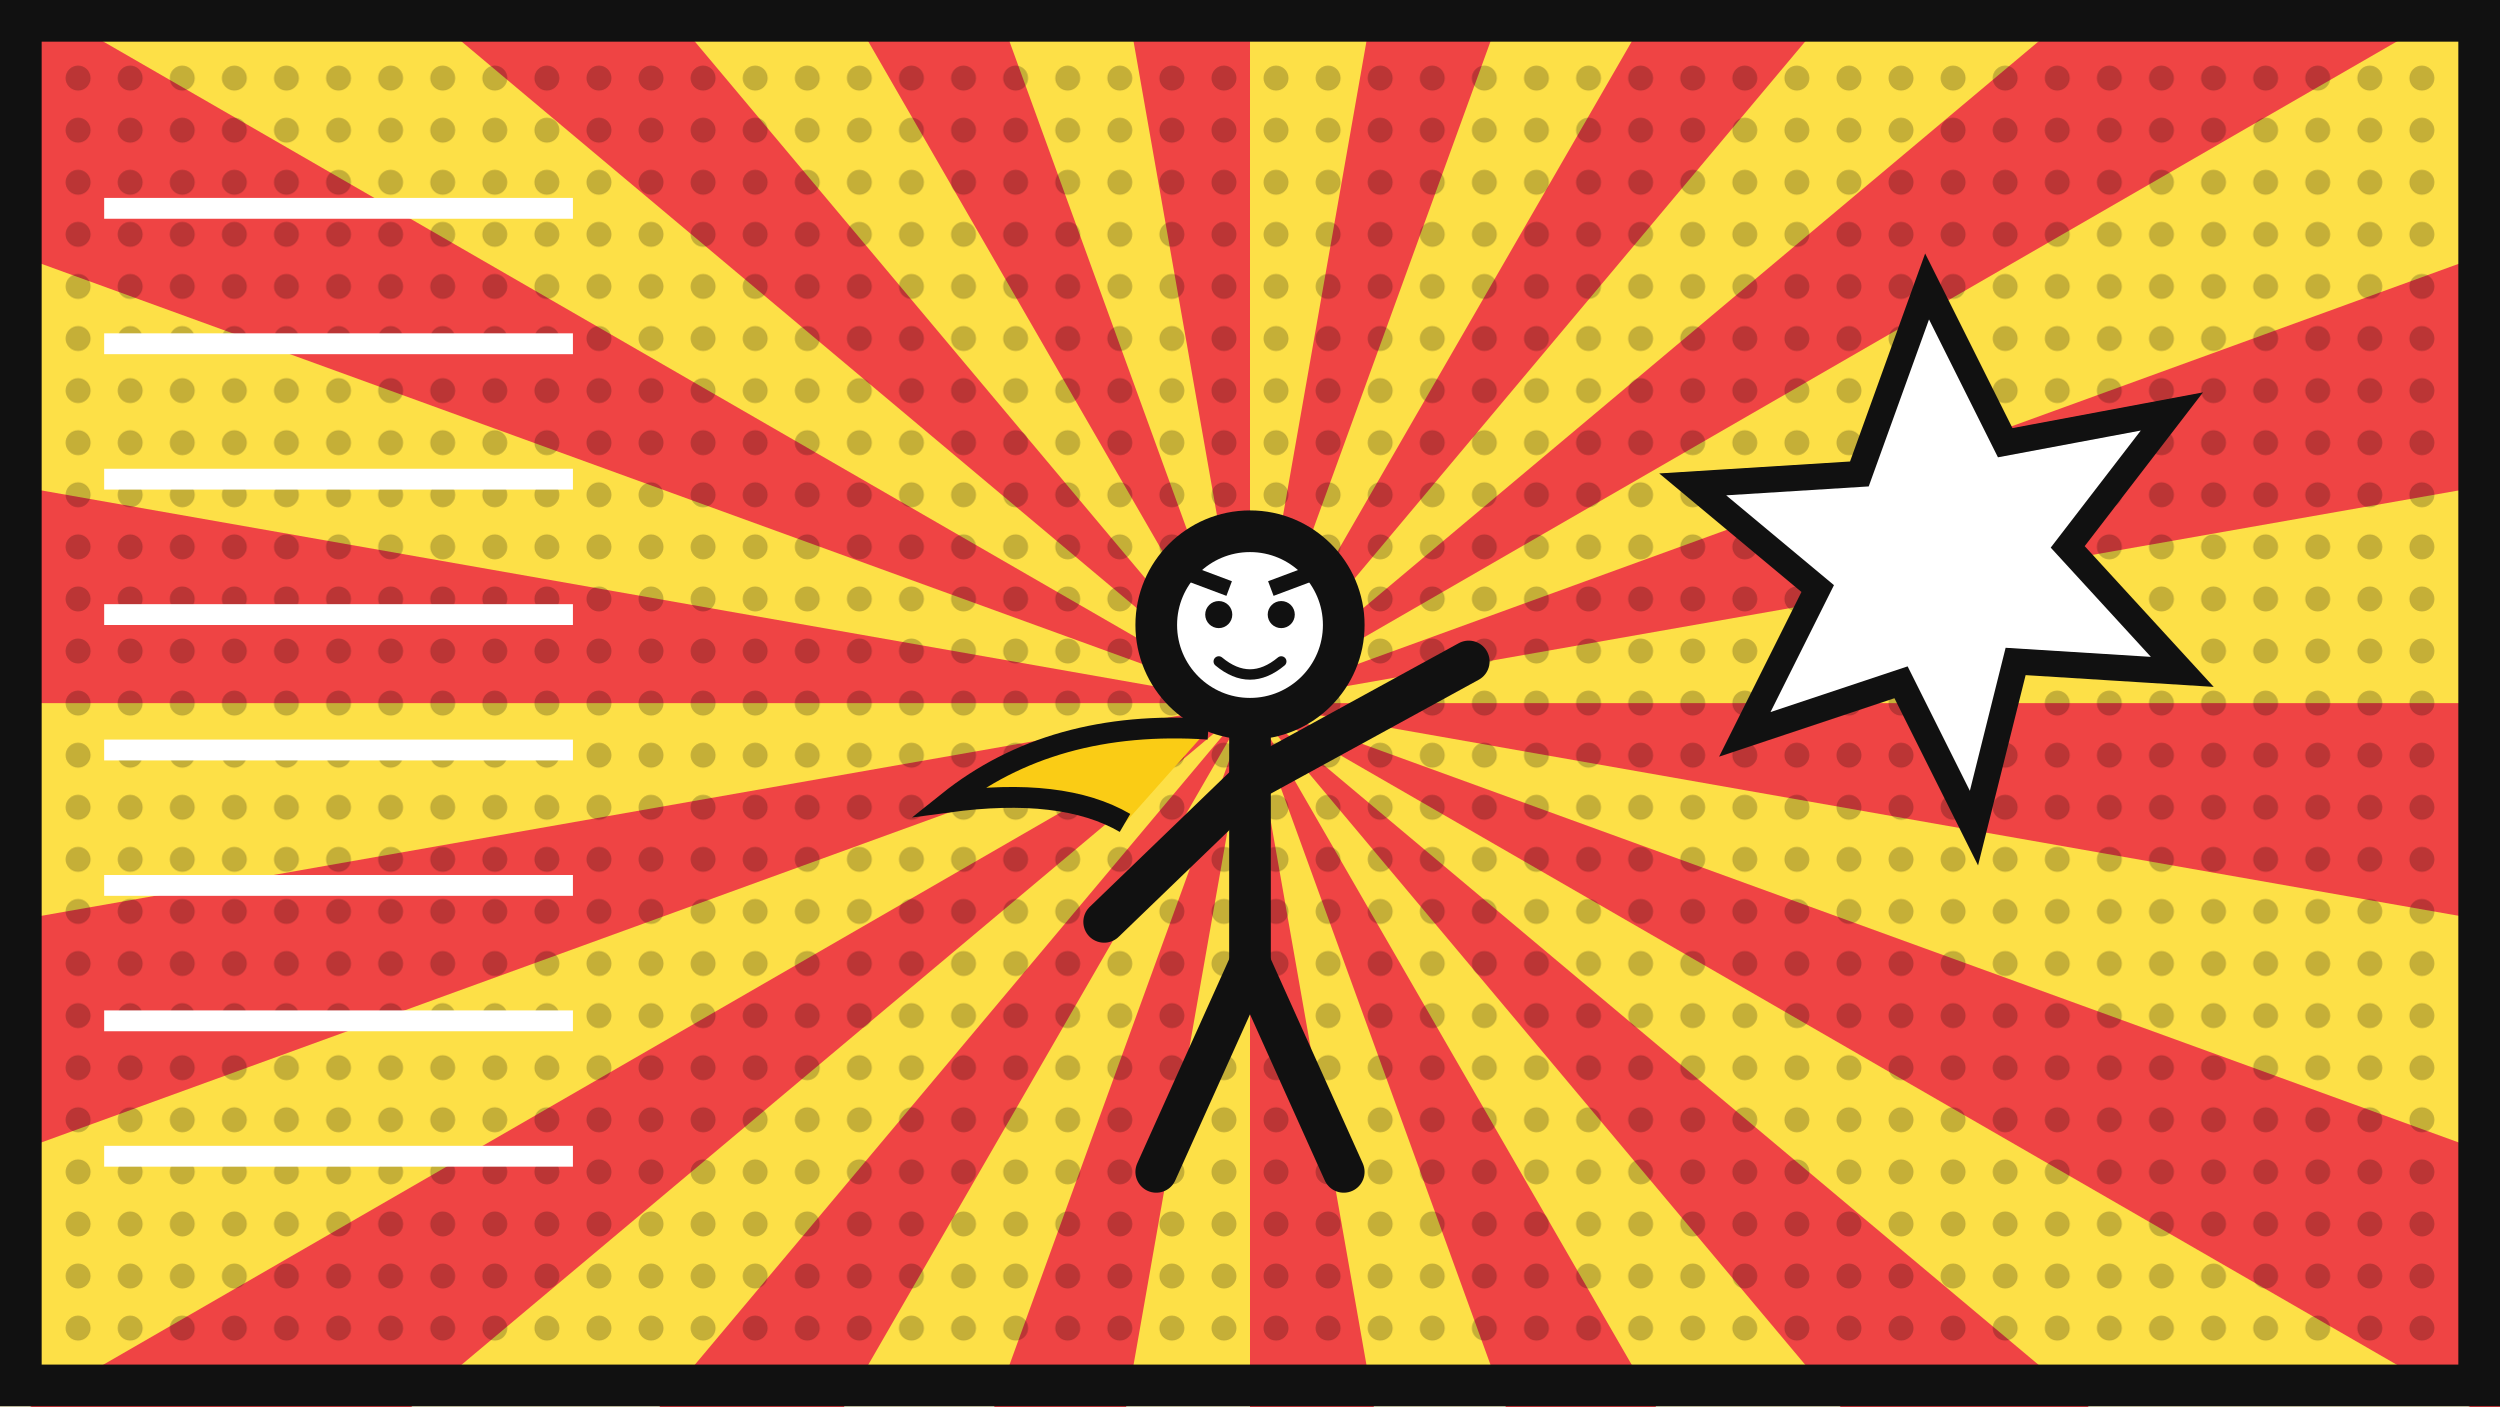
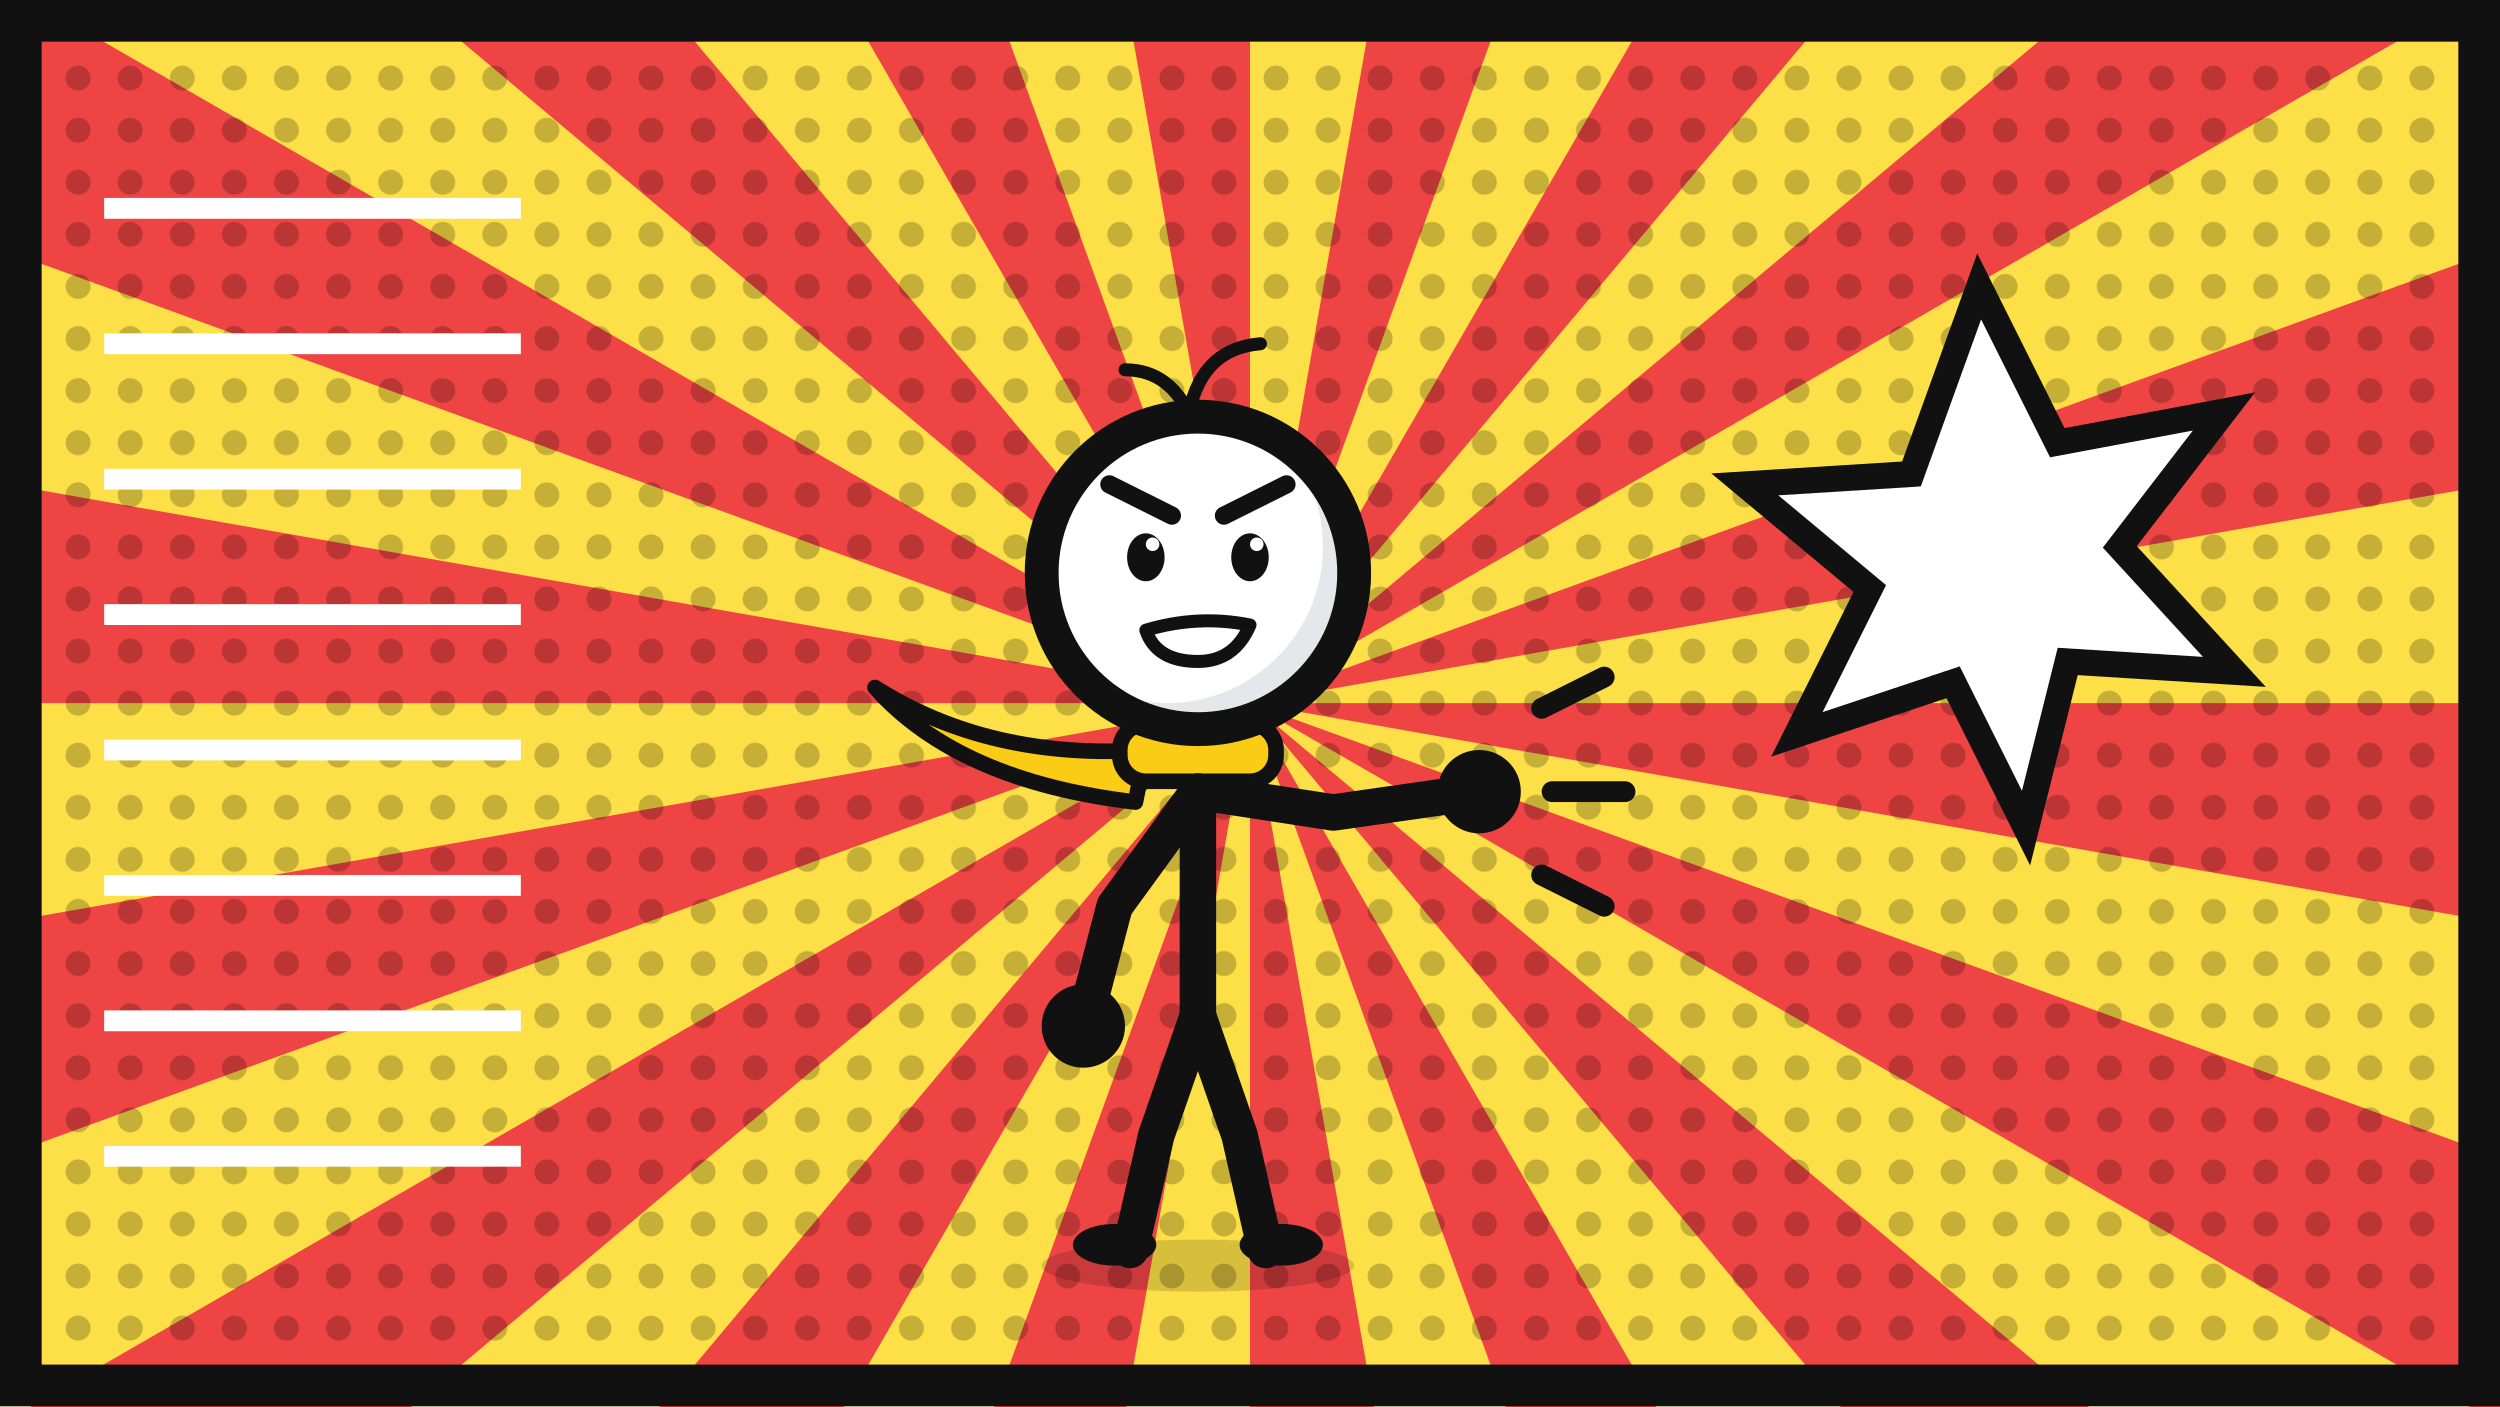
<svg xmlns="http://www.w3.org/2000/svg" viewBox="0 0 480 270" width="480" height="270">
  <style>
- .bob{animation:bob 1.2s ease-in-out infinite}
- .wave{transform-box:fill-box;transform-origin:0% 100%;animation:wave .8s ease-in-out infinite alternate}
- .legA{transform-box:fill-box;transform-origin:50% 0%;animation:step .6s ease-in-out infinite alternate}
- .legB{transform-box:fill-box;transform-origin:50% 0%;animation:step .6s ease-in-out infinite alternate-reverse}
.pop{transform-box:fill-box;transform-origin:50% 50%;animation:pop 1.6s ease-in-out infinite}
.blink{animation:blink 1.4s steps(2) infinite}
.draw{stroke-dasharray:400;animation:draw 3s linear infinite}
.spin{transform-box:fill-box;transform-origin:50% 50%;animation:spin 8s linear infinite}
- @keyframes bob{50%{transform:translateY(-6px)}}
- @keyframes wave{from{transform:rotate(-25deg)}to{transform:rotate(20deg)}}
- @keyframes step{from{transform:rotate(-12deg)}to{transform:rotate(12deg)}}
@keyframes pop{0%,100%{transform:scale(1)}50%{transform:scale(1.15)}}
@keyframes blink{50%{opacity:.35}}
@keyframes draw{from{stroke-dashoffset:400}to{stroke-dashoffset:0}}
@keyframes spin{to{transform:rotate(360deg)}}
</style>
  <defs>
    <pattern id="dots" width="10" height="10" patternUnits="userSpaceOnUse">
      <circle cx="5" cy="5" r="2.4" fill="#000" opacity=".22" />
    </pattern>
  </defs>
  <rect width="480" height="270" fill="#fde047" />
  <path d="M240 135 L840 135 L831 239Z" fill="#ef4444" />
  <path d="M240 135 L804 340 L760 435Z" fill="#ef4444" />
  <path d="M240 135 L700 521 L626 595Z" fill="#ef4444" />
  <path d="M240 135 L540 655 L445 699Z" fill="#ef4444" />
  <path d="M240 135 L344 726 L240 735Z" fill="#ef4444" />
  <path d="M240 135 L136 726 L35 699Z" fill="#ef4444" />
  <path d="M240 135 L-60 655 L-146 595Z" fill="#ef4444" />
  <path d="M240 135 L-220 521 L-280 435Z" fill="#ef4444" />
  <path d="M240 135 L-324 340 L-351 239Z" fill="#ef4444" />
  <path d="M240 135 L-360 135 L-351 31Z" fill="#ef4444" />
  <path d="M240 135 L-324 -70 L-280 -165Z" fill="#ef4444" />
  <path d="M240 135 L-220 -251 L-146 -325Z" fill="#ef4444" />
  <path d="M240 135 L-60 -385 L35 -429Z" fill="#ef4444" />
  <path d="M240 135 L136 -456 L240 -465Z" fill="#ef4444" />
  <path d="M240 135 L344 -456 L445 -429Z" fill="#ef4444" />
  <path d="M240 135 L540 -385 L626 -325Z" fill="#ef4444" />
  <path d="M240 135 L700 -251 L760 -165Z" fill="#ef4444" />
  <path d="M240 135 L804 -70 L831 31Z" fill="#ef4444" />
  <rect width="480" height="270" fill="url(#dots)" />
-   <line class="blink" x1="20" y1="40" x2="110" y2="40" stroke="#fff" stroke-width="4" style="animation-delay:0.20s" />
-   <line class="blink" x1="20" y1="66" x2="110" y2="66" stroke="#fff" stroke-width="4" style="animation-delay:0.33s" />
-   <line class="blink" x1="20" y1="92" x2="110" y2="92" stroke="#fff" stroke-width="4" style="animation-delay:0.46s" />
-   <line class="blink" x1="20" y1="118" x2="110" y2="118" stroke="#fff" stroke-width="4" style="animation-delay:0.59s" />
-   <line class="blink" x1="20" y1="144" x2="110" y2="144" stroke="#fff" stroke-width="4" style="animation-delay:0.72s" />
-   <line class="blink" x1="20" y1="170" x2="110" y2="170" stroke="#fff" stroke-width="4" style="animation-delay:0.85s" />
-   <line class="blink" x1="20" y1="196" x2="110" y2="196" stroke="#fff" stroke-width="4" style="animation-delay:0.98s" />
-   <line class="blink" x1="20" y1="222" x2="110" y2="222" stroke="#fff" stroke-width="4" style="animation-delay:1.11s" />
+   <line class="blink" x1="20" y1="40" x2="100" y2="40" stroke="#fff" stroke-width="4" style="animation-delay:0.20s" />
+   <line class="blink" x1="20" y1="66" x2="100" y2="66" stroke="#fff" stroke-width="4" style="animation-delay:0.33s" />
+   <line class="blink" x1="20" y1="92" x2="100" y2="92" stroke="#fff" stroke-width="4" style="animation-delay:0.46s" />
+   <line class="blink" x1="20" y1="118" x2="100" y2="118" stroke="#fff" stroke-width="4" style="animation-delay:0.59s" />
+   <line class="blink" x1="20" y1="144" x2="100" y2="144" stroke="#fff" stroke-width="4" style="animation-delay:0.72s" />
+   <line class="blink" x1="20" y1="170" x2="100" y2="170" stroke="#fff" stroke-width="4" style="animation-delay:0.85s" />
+   <line class="blink" x1="20" y1="196" x2="100" y2="196" stroke="#fff" stroke-width="4" style="animation-delay:0.98s" />
+   <line class="blink" x1="20" y1="222" x2="100" y2="222" stroke="#fff" stroke-width="4" style="animation-delay:1.11s" />
  <g class="pop">
-     <path d="M370 55 l15 30 l32 -6 l-20 26 l22 24 l-32 -2 l-8 32 l-14 -28 l-30 10 l14 -28 l-24 -20 l32 -2z" fill="#fff" stroke="#111" stroke-width="5" />
+     <path d="M380 55 l15 30 l32 -6 l-20 26 l22 24 l-32 -2 l-8 32 l-14 -28 l-30 10 l14 -28 l-24 -20 l32 -2z" fill="#fff" stroke="#111" stroke-width="5" />
  </g>
-   <g class="bob">
-     <g fill="none" stroke="#111" stroke-width="8" stroke-linecap="round" stroke-linejoin="round">
-       <line x1="240" y1="138" x2="240" y2="185" />
-       <line x1="240" y1="150" x2="212" y2="177" />
-       <line class="wave" x1="240" y1="150" x2="282" y2="127" />
-       <line class="legA" x1="240" y1="185" x2="222" y2="225" />
-       <line class="legB" x1="240" y1="185" x2="258" y2="225" />
+   <g transform="translate(230 240) scale(1.0 1.0)">
+     <g>
+       <animateTransform attributeName="transform" type="translate" values="0 0;0 -4;0 0" dur="1.4s" begin="0s" repeatCount="indefinite" />
+       <ellipse cx="0" cy="3" rx="30" ry="5" fill="rgba(0,0,0,.15)" />
+       <g>
+         <polyline points="0,-45 -8,-22 -13,0" fill="none" stroke="#111" stroke-width="7" stroke-linecap="round" stroke-linejoin="round" />
+         <ellipse cx="-16" cy="-1" rx="8" ry="4" fill="#111" />
+       </g>
+       <g>
+         <polyline points="0,-45 8,-22 13,0" fill="none" stroke="#111" stroke-width="7" stroke-linecap="round" stroke-linejoin="round" />
+         <ellipse cx="16" cy="-1" rx="8" ry="4" fill="#111" />
+       </g>
+       <path d="M0 -100 V-45" stroke="#111" stroke-width="7" stroke-linecap="round" />
+       <path d="M-10 -96 q-30 2 -52 -12 q16 18 50 22z" fill="#facc15" stroke="#111" stroke-width="3" stroke-linejoin="round">
+         <animate attributeName="d" values="M-10 -96 q-30 2 -52 -12 q16 18 50 22z;M-10 -96 q-30 -10 -56 4 q22 8 54 8z;M-10 -96 q-30 2 -52 -12 q16 18 50 22z" dur=".7s" repeatCount="indefinite" />
+       </path>
+       <rect x="-15" y="-101" width="30" height="11" rx="5" fill="#facc15" stroke="#111" stroke-width="3" />
+       <g>
+         <animateTransform attributeName="transform" type="rotate" values="-3 0 -88;3 0 -88;-3 0 -88" dur="1.8s" begin="0s" repeatCount="indefinite" calcMode="spline" keySplines=".45 0 .55 1;.45 0 .55 1" />
+         <polyline points="0,-88 -16,-66 -22,-43" fill="none" stroke="#111" stroke-width="7" stroke-linecap="round" stroke-linejoin="round" />
+         <circle cx="-22" cy="-43" r="8" fill="#111" />
+         <g transform="translate(0 0)" />
+       </g>
+       <g>
+         <animateTransform attributeName="transform" type="rotate" values="-4 0 -88;4 0 -88;-4 0 -88" dur="1.6s" begin="0s" repeatCount="indefinite" calcMode="spline" keySplines=".45 0 .55 1;.45 0 .55 1" />
+         <polyline points="0,-88 26,-84 54,-88" fill="none" stroke="#111" stroke-width="7" stroke-linecap="round" stroke-linejoin="round" />
+         <circle cx="54" cy="-88" r="8" fill="#111" />
+         <g transform="translate(0 0)">
+           <path d="M66 -104 l12 -6 M68 -88 h14 M66 -72 l12 6" stroke="#111" stroke-width="4" stroke-linecap="round" />
+         </g>
+       </g>
+       <g>
+         <animateTransform attributeName="transform" type="rotate" values="-3 0 -100;3 0 -100;-3 0 -100" dur="2.6s" begin="0s" repeatCount="indefinite" calcMode="spline" keySplines=".45 0 .55 1;.45 0 .55 1" />
+         <clipPath id="hc10">
+           <circle cx="0" cy="-130" r="30" />
+         </clipPath>
+         <circle cx="0" cy="-130" r="30" fill="#fff" />
+         <g clip-path="url(#hc10)">
+           <rect x="-40" y="-170" width="80" height="80" fill="#e5e7eb" />
+           <circle cx="-6" cy="-135" r="30" fill="#fff" />
+         </g>
+         <circle cx="0" cy="-130" r="30" fill="none" stroke="#111" stroke-width="6.5" />
+         <path d="M-17 -147 L-5 -141 M17 -147 L5 -141" stroke="#111" stroke-width="3.5" stroke-linecap="round" />
+         <ellipse cx="-10" cy="-133" rx="3.6" ry="4.6" fill="#111">
+           <animate attributeName="ry" values="4.6;4.6;.6;4.6" keyTimes="0;.9;.95;1" dur="3.6s" repeatCount="indefinite" />
+         </ellipse>
+         <circle cx="-8.7" cy="-135.5" r="1.3" fill="#fff" />
+         <ellipse cx="10" cy="-133" rx="3.6" ry="4.6" fill="#111">
+           <animate attributeName="ry" values="4.6;4.6;.6;4.6" keyTimes="0;.9;.95;1" dur="3.6s" repeatCount="indefinite" />
+         </ellipse>
+         <circle cx="11.3" cy="-135.5" r="1.3" fill="#fff" />
+         <path d="M-10 -119 q10 -3 20 -1 q-3 7 -10 7 q-8 0 -10 -6z" fill="#fff" stroke="#111" stroke-width="2.5" stroke-linejoin="round" />
+         <path d="M-2 -159 q2 -14 14 -15 M-1 -159 q-4 -10 -13 -10" stroke="#111" stroke-width="2.5" fill="none" stroke-linecap="round" />
+       </g>
    </g>
-     <path d="M232 140 q-30 -2 -50 14 q22 -3 34 4" fill="#facc15" stroke="#111" stroke-width="4" />
-     <circle cx="240" cy="120" r="18" fill="#fff" stroke="#111" stroke-width="8" />
-     <circle cx="234" cy="118" r="2.6" fill="#111" />
-     <circle cx="246" cy="118" r="2.6" fill="#111" />
-     <path d="M234 127 q6 5 12 0" fill="none" stroke="#111" stroke-width="2" stroke-linecap="round" />
-     <path d="M228 110 l8 3 M252 110 l-8 3" stroke="#111" stroke-width="3" />
  </g>
  <rect x="4" y="4" width="472" height="262" fill="none" stroke="#111" stroke-width="8" />
</svg>
